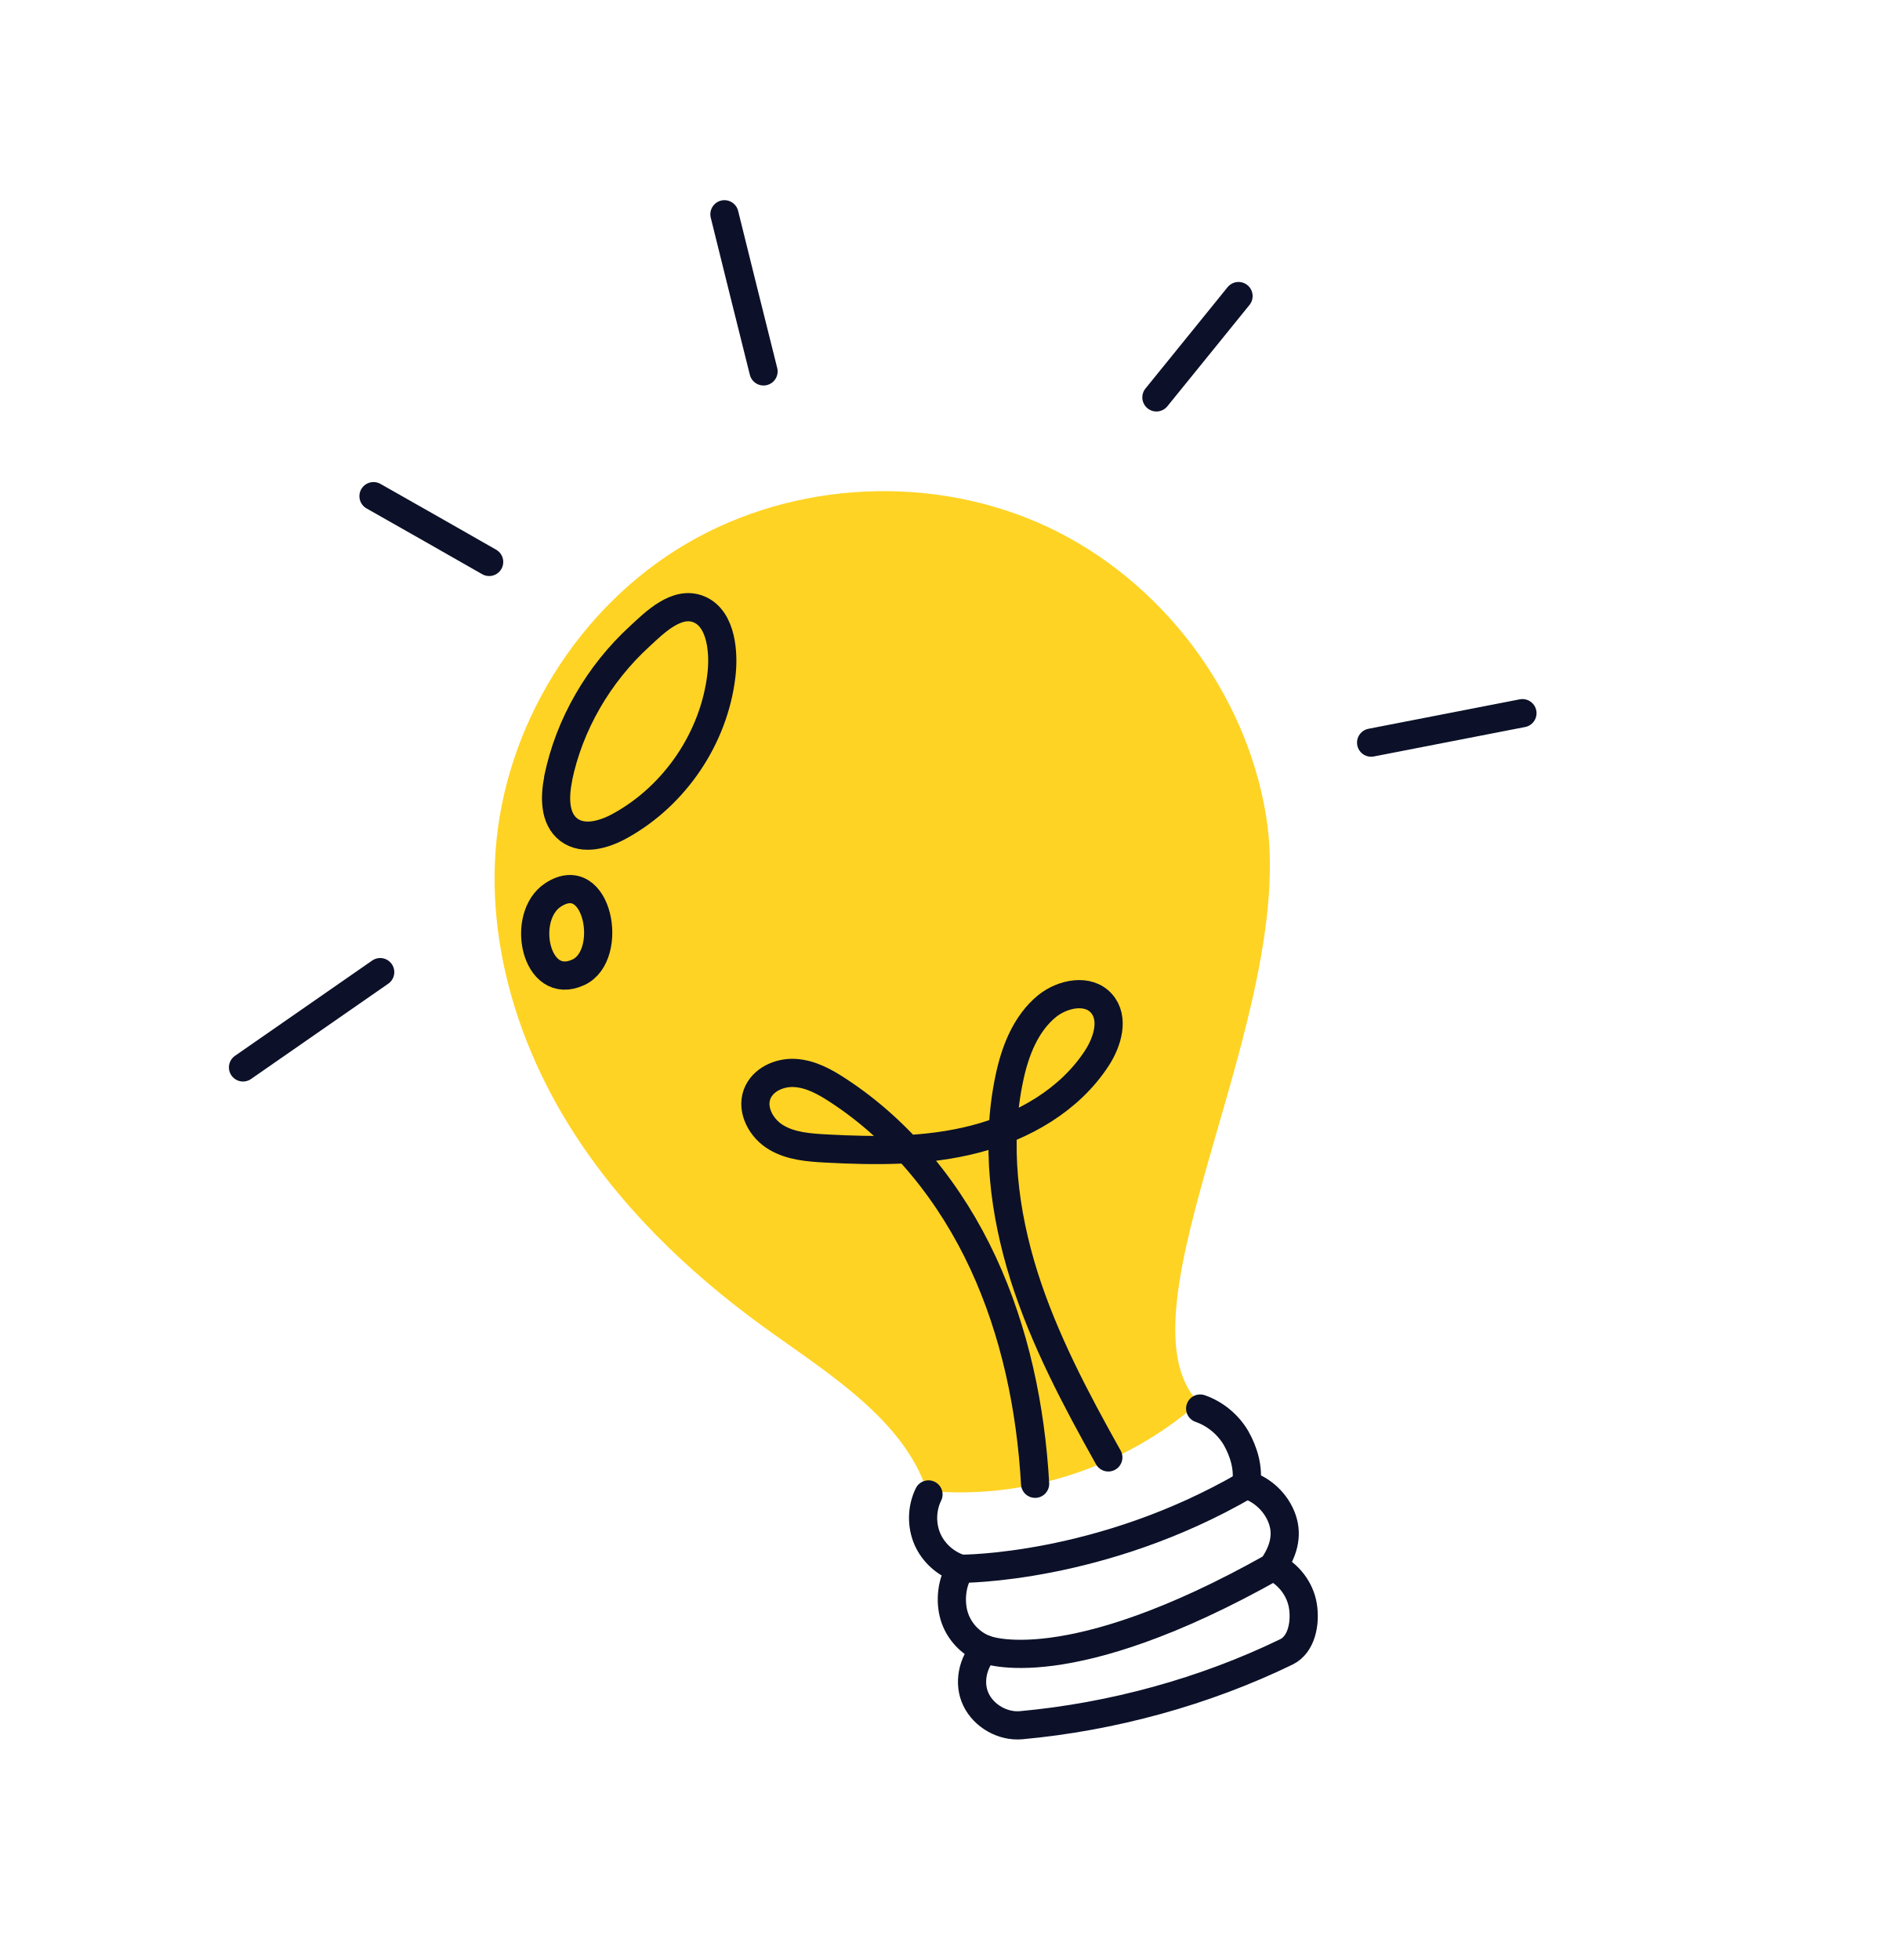
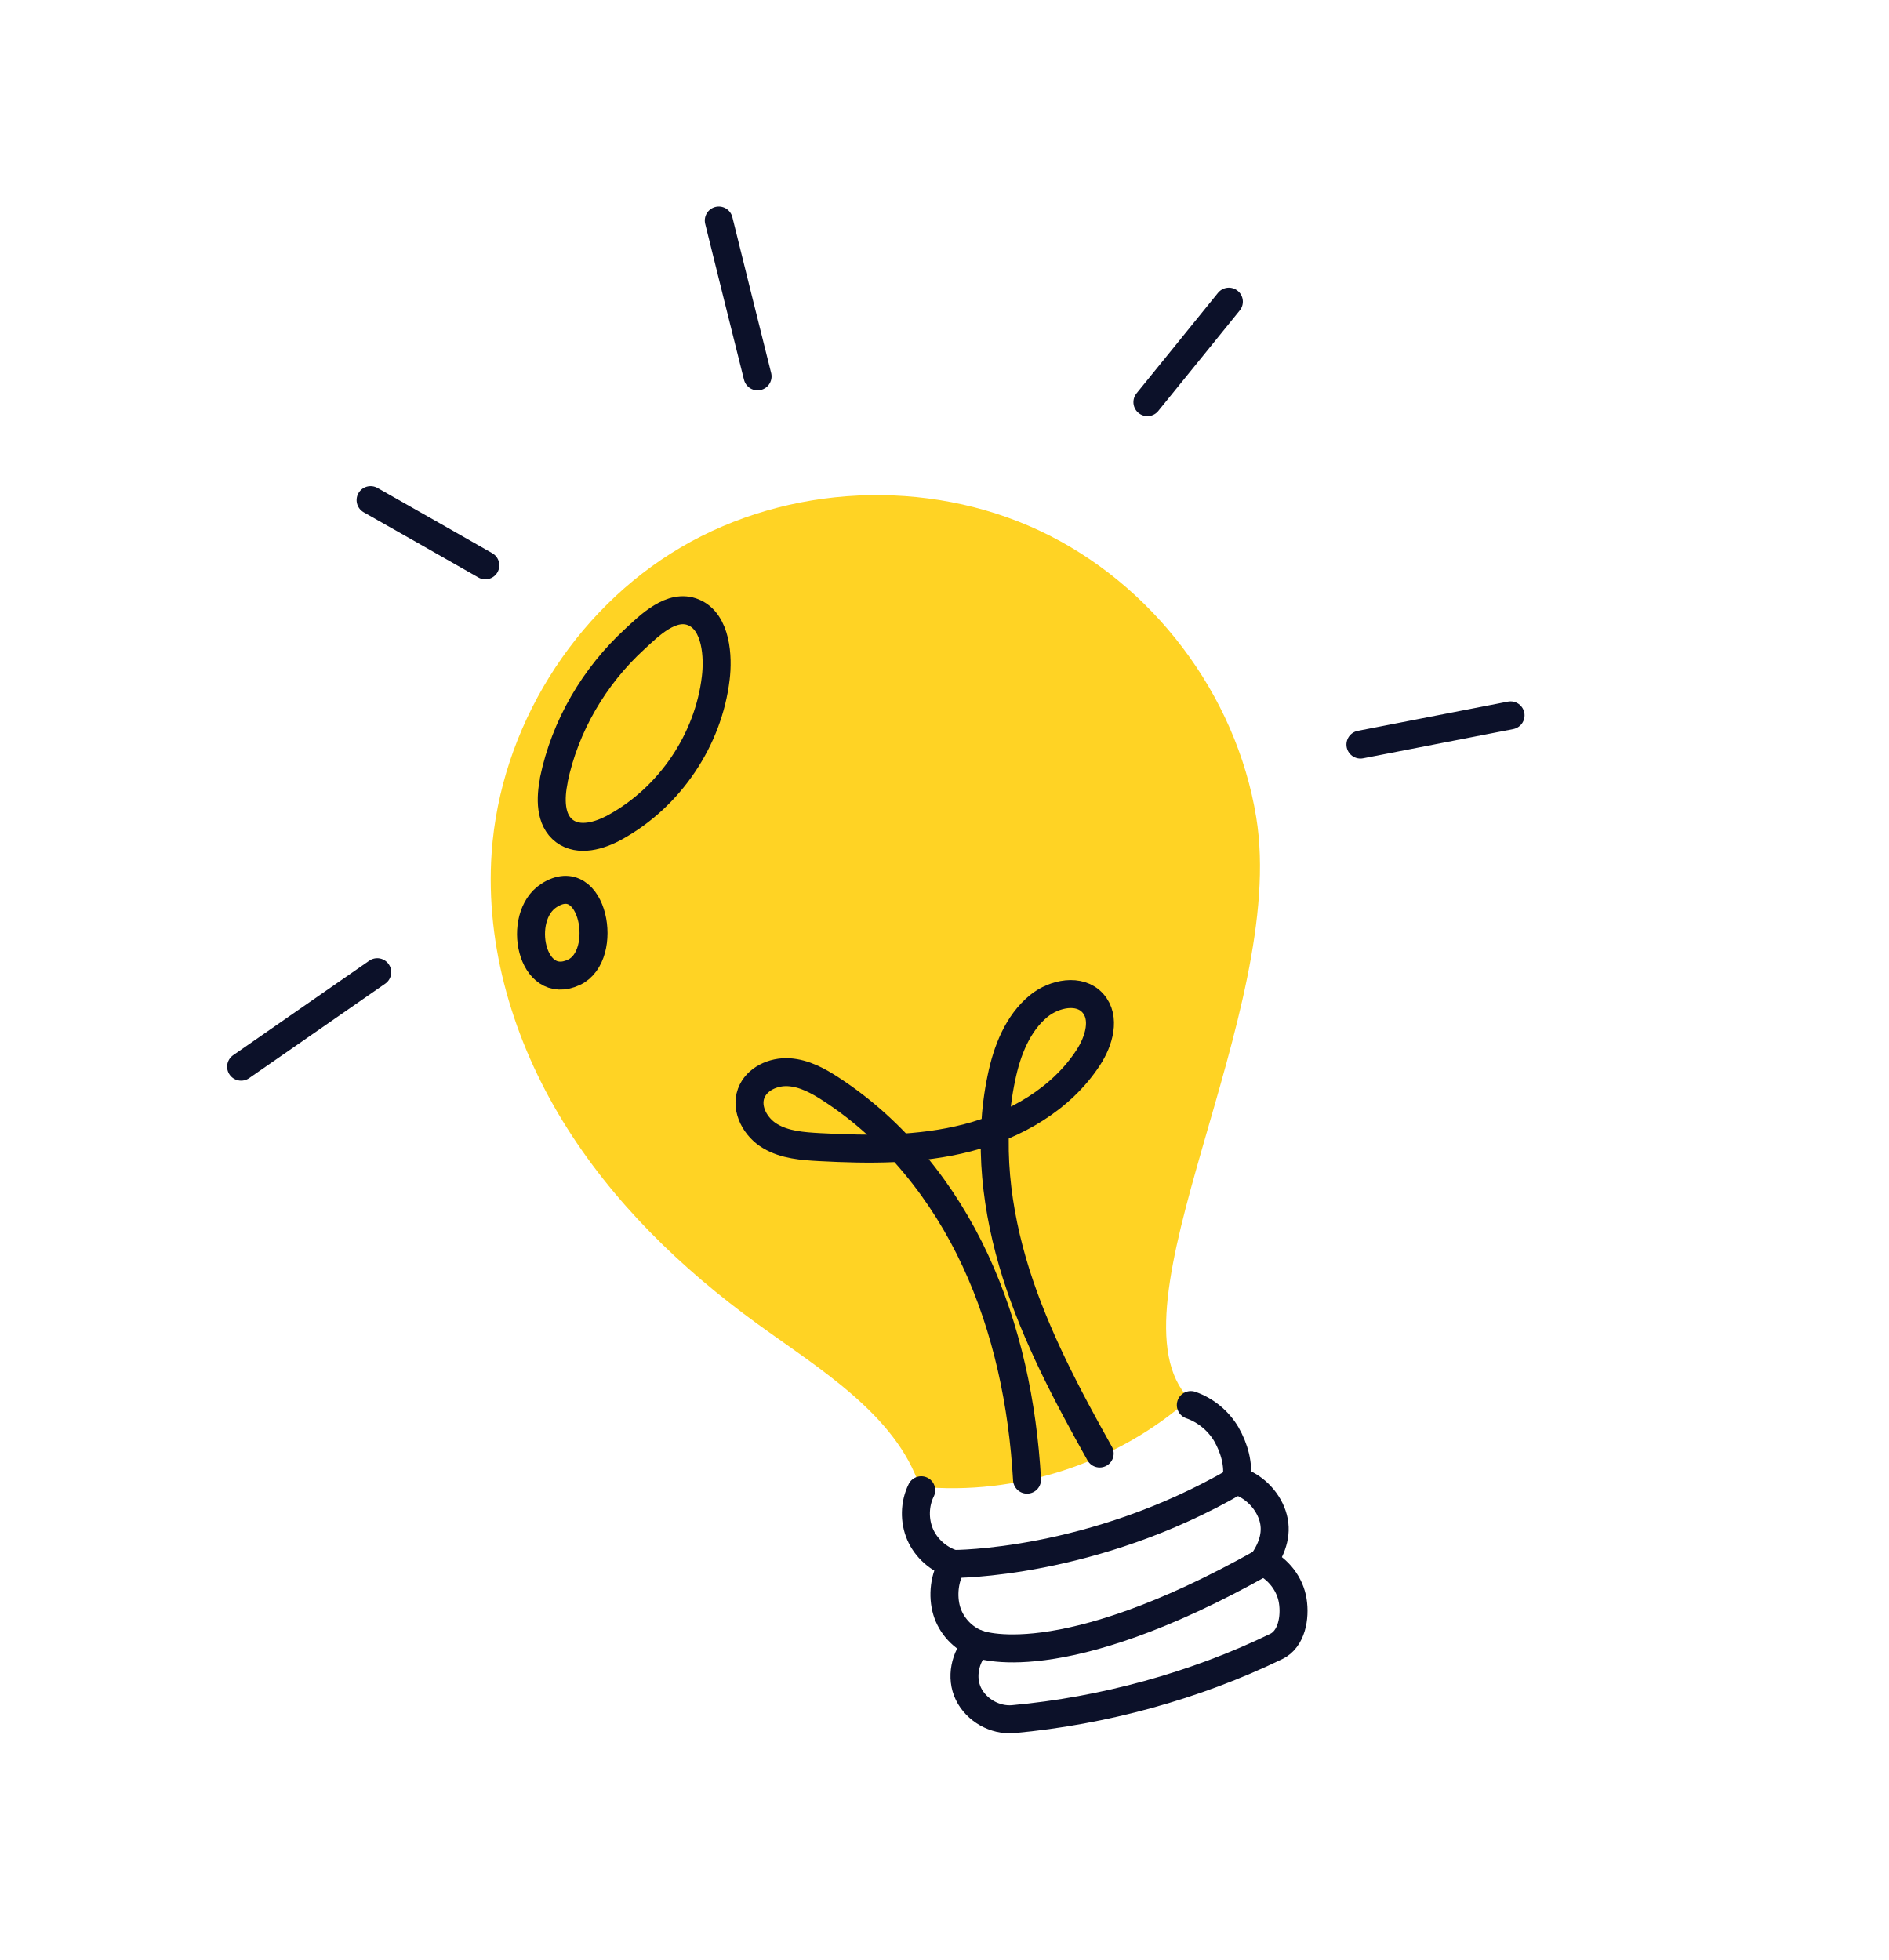
- <svg xmlns="http://www.w3.org/2000/svg" width="135" height="139" viewBox="0 0 135 139" fill="none">
+ <svg xmlns="http://www.w3.org/2000/svg" width="105" height="109" viewBox="0 0 135 139" fill="none">
  <path d="M85.033 99.455C79.829 104.058 72.668 106.392 65.75 105.728C64.075 100.591 58.519 97.263 54.145 94.087C48.692 90.132 43.765 85.361 40.244 79.614C36.73 73.879 34.681 67.128 35.147 60.4C35.766 51.518 40.997 43.079 48.663 38.572C56.341 34.057 66.258 33.593 74.314 37.372C82.37 41.151 88.368 49.065 89.804 57.857C92.097 71.833 78.849 93.023 85.013 99.451L85.033 99.455Z" fill="#FFD324" />
  <path d="M65.858 105.983C65.374 106.961 65.353 108.155 65.779 109.144C66.213 110.144 67.106 110.93 68.144 111.251C67.501 112.149 67.361 113.547 67.682 114.609C68.002 115.671 68.834 116.568 69.87 116.96C68.982 117.906 68.666 119.375 69.233 120.543C69.801 121.711 71.14 122.465 72.431 122.349C78.878 121.761 85.429 119.972 91.244 117.15C92.334 116.619 92.609 115.091 92.416 113.889C92.224 112.686 91.393 111.614 90.288 111.097C90.992 110.087 91.362 108.945 90.96 107.767C90.566 106.599 89.572 105.641 88.386 105.284C88.587 104.173 88.232 102.962 87.671 101.98C87.107 101.018 86.18 100.256 85.129 99.892" stroke="#0C1129" stroke-width="2" stroke-linecap="round" stroke-linejoin="round" />
  <path d="M73.421 105.227C73.113 99.834 71.995 94.449 69.724 89.553C67.452 84.656 63.952 80.266 59.424 77.318C58.499 76.711 57.492 76.16 56.387 76.094C55.283 76.028 54.079 76.569 53.695 77.616C53.286 78.751 54.022 80.062 55.07 80.671C56.106 81.288 57.369 81.383 58.596 81.45C62.127 81.637 65.727 81.672 69.155 80.784C72.582 79.897 75.873 78.012 77.802 75.041C78.567 73.868 79.061 72.205 78.124 71.155C77.178 70.094 75.382 70.456 74.268 71.351C72.741 72.602 71.987 74.566 71.589 76.491C70.609 81.129 71.218 85.981 72.636 90.498C74.066 95.007 76.297 99.221 78.614 103.357" stroke="#0C1129" stroke-width="2" stroke-linecap="round" stroke-linejoin="round" />
  <path d="M68.164 111.254C68.164 111.254 78.091 111.304 88.426 105.291" stroke="#0C1129" stroke-width="2" stroke-linecap="round" stroke-linejoin="round" />
  <path d="M69.889 116.964C69.889 116.964 75.642 119.374 90.316 111.113" stroke="#0C1129" stroke-width="2" stroke-linecap="round" stroke-linejoin="round" />
  <path d="M54.158 26.339C53.23 22.628 52.302 18.916 51.385 15.196" stroke="#0C1129" stroke-width="2" stroke-linecap="round" stroke-linejoin="round" />
  <path d="M34.696 39.852C31.965 38.294 29.235 36.736 26.493 35.187" stroke="#0C1129" stroke-width="2" stroke-linecap="round" stroke-linejoin="round" />
  <path d="M82.026 28.182C83.974 25.788 85.914 23.383 87.85 20.997" stroke="#0C1129" stroke-width="2" stroke-linecap="round" stroke-linejoin="round" />
  <path d="M97.255 52.666C100.833 51.97 104.41 51.273 107.988 50.577" stroke="#0C1129" stroke-width="2" stroke-linecap="round" stroke-linejoin="round" />
  <path d="M26.968 68.942C23.724 71.194 20.48 73.447 17.237 75.699" stroke="#0C1129" stroke-width="2" stroke-linecap="round" stroke-linejoin="round" />
  <path d="M39.6 55.191C39.336 56.485 39.299 58.056 40.354 58.85C41.392 59.622 42.863 59.19 43.99 58.564C47.881 56.418 50.647 52.328 51.169 47.905C51.35 46.442 51.235 43.902 49.577 43.213C48.015 42.563 46.427 44.151 45.382 45.12C42.474 47.781 40.386 51.348 39.589 55.199L39.6 55.191Z" stroke="#0C1129" stroke-width="2" stroke-linecap="round" stroke-linejoin="round" />
  <path d="M41.031 68.95C43.603 67.754 42.411 61.414 39.246 63.455C36.871 64.983 37.977 70.376 41.031 68.95Z" stroke="#0C1129" stroke-width="2" stroke-linecap="round" stroke-linejoin="round" />
</svg>
